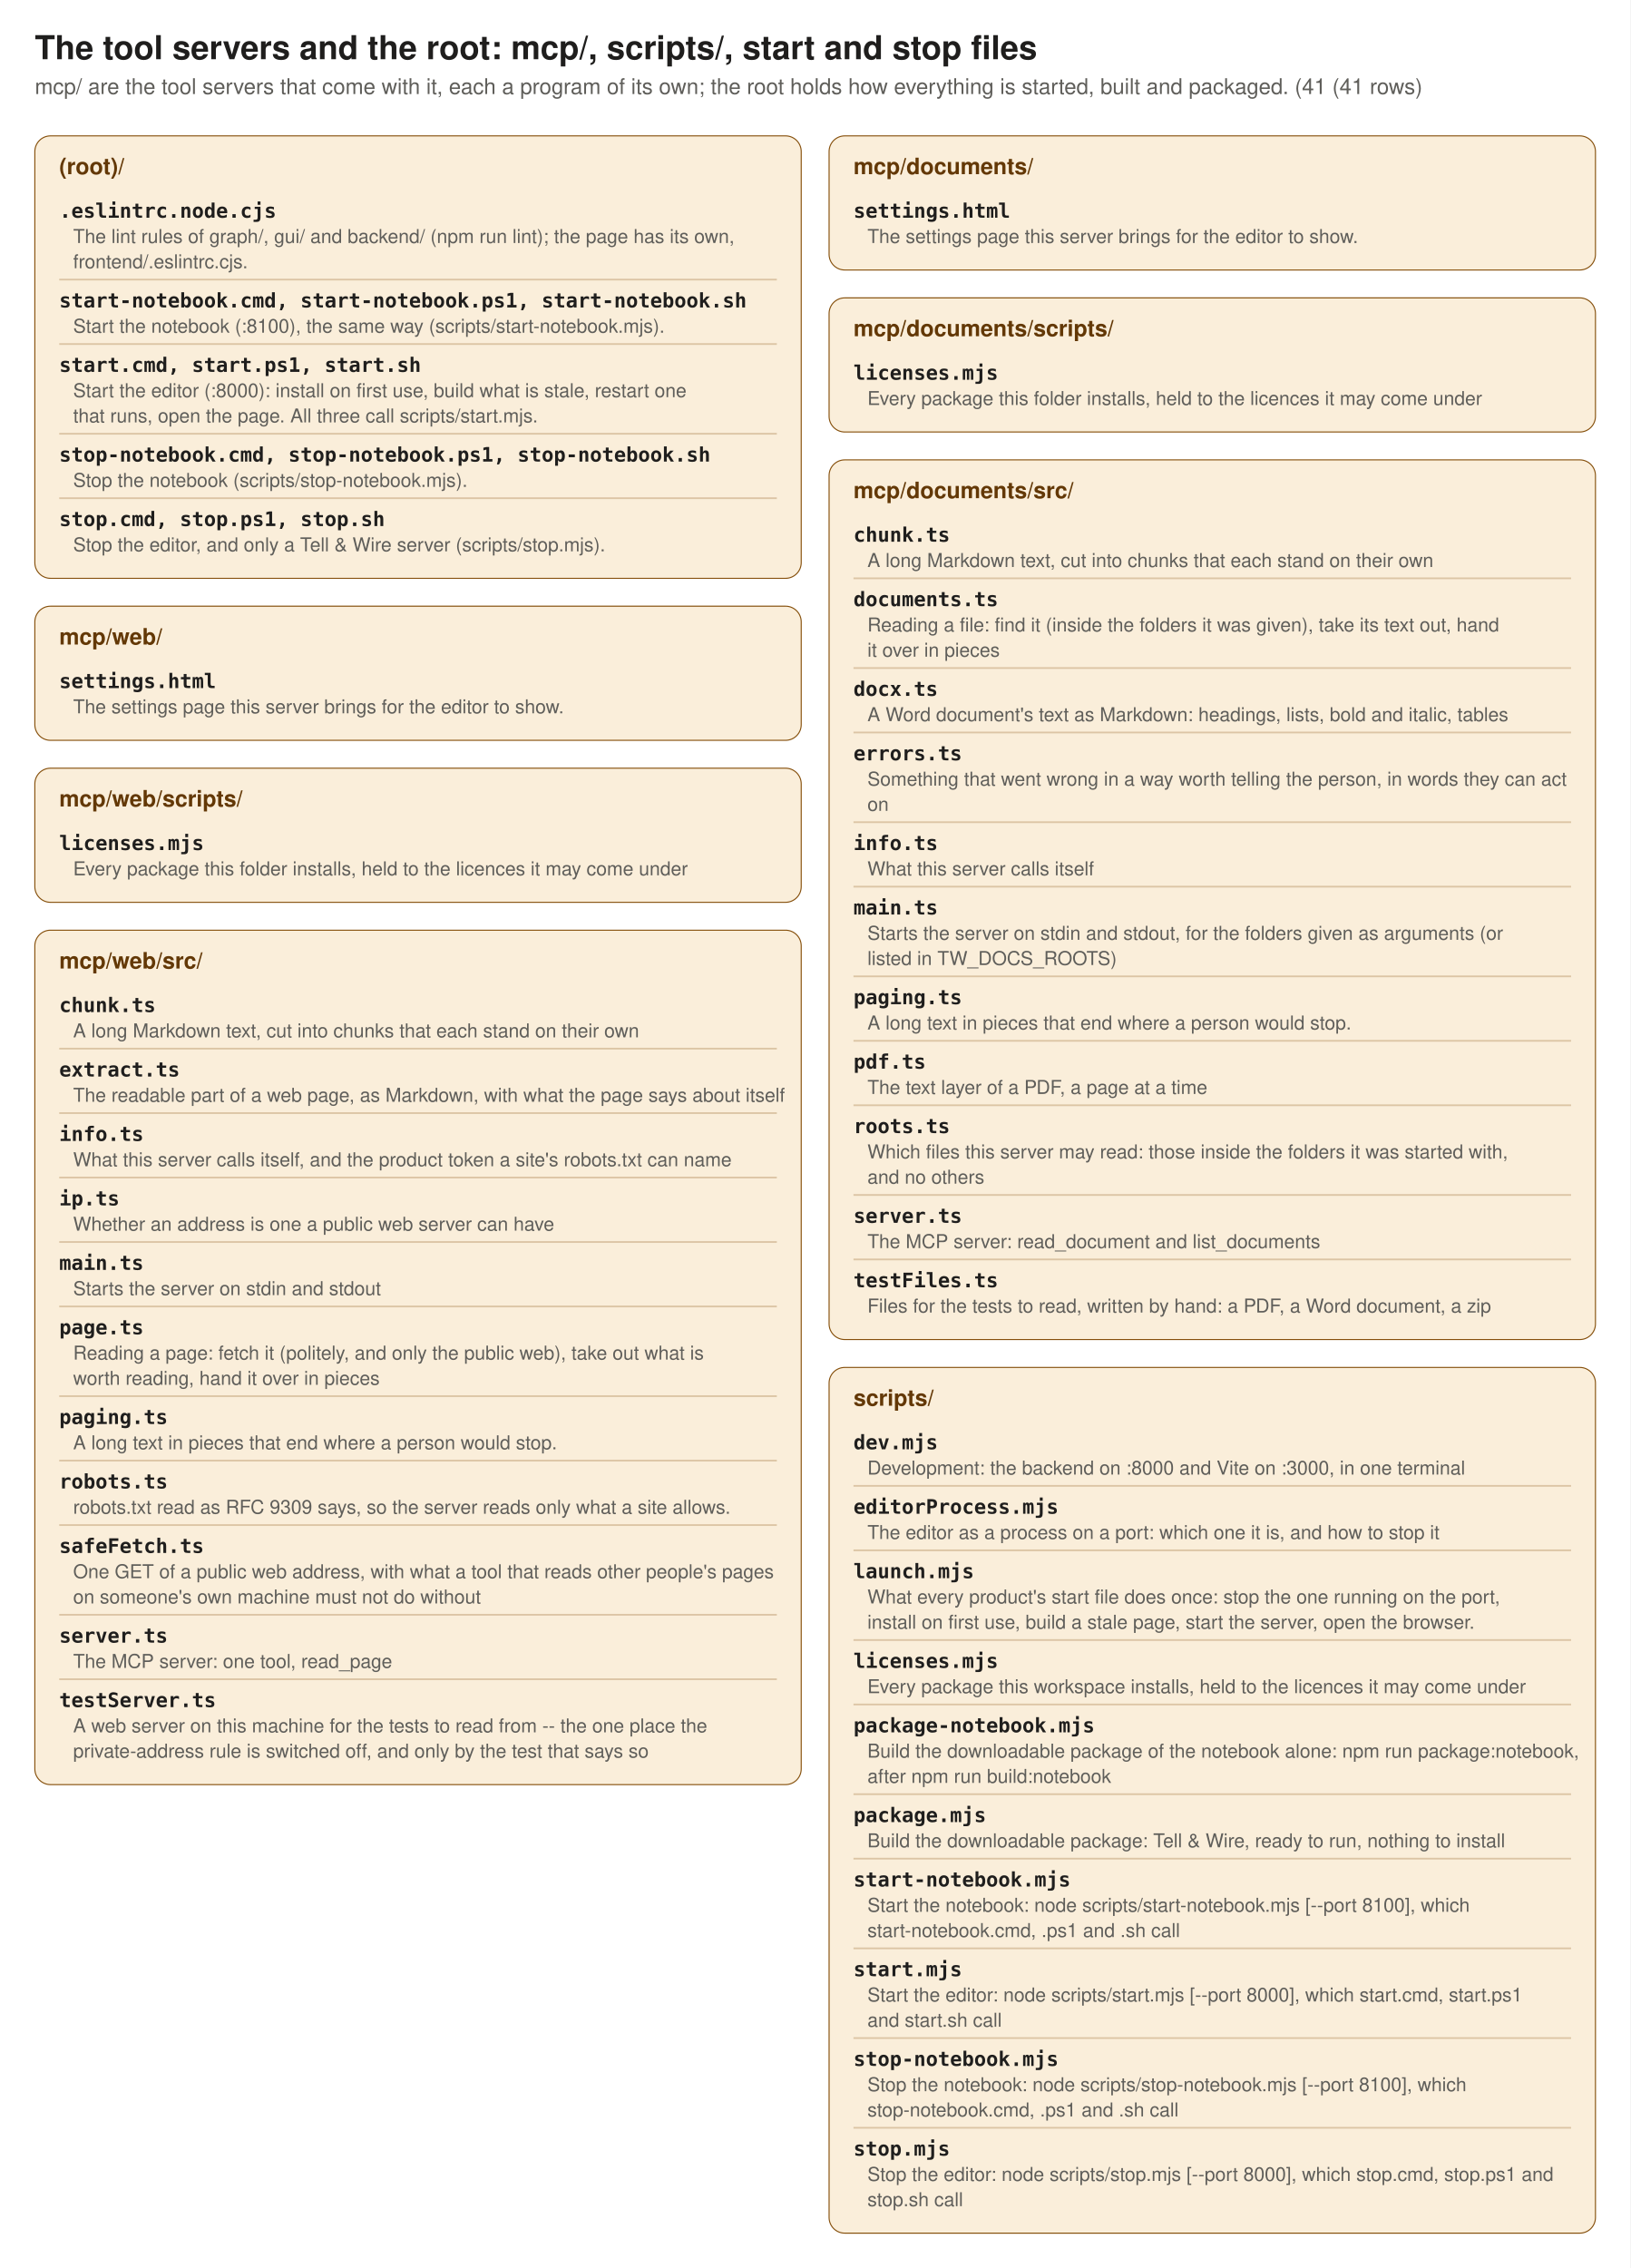
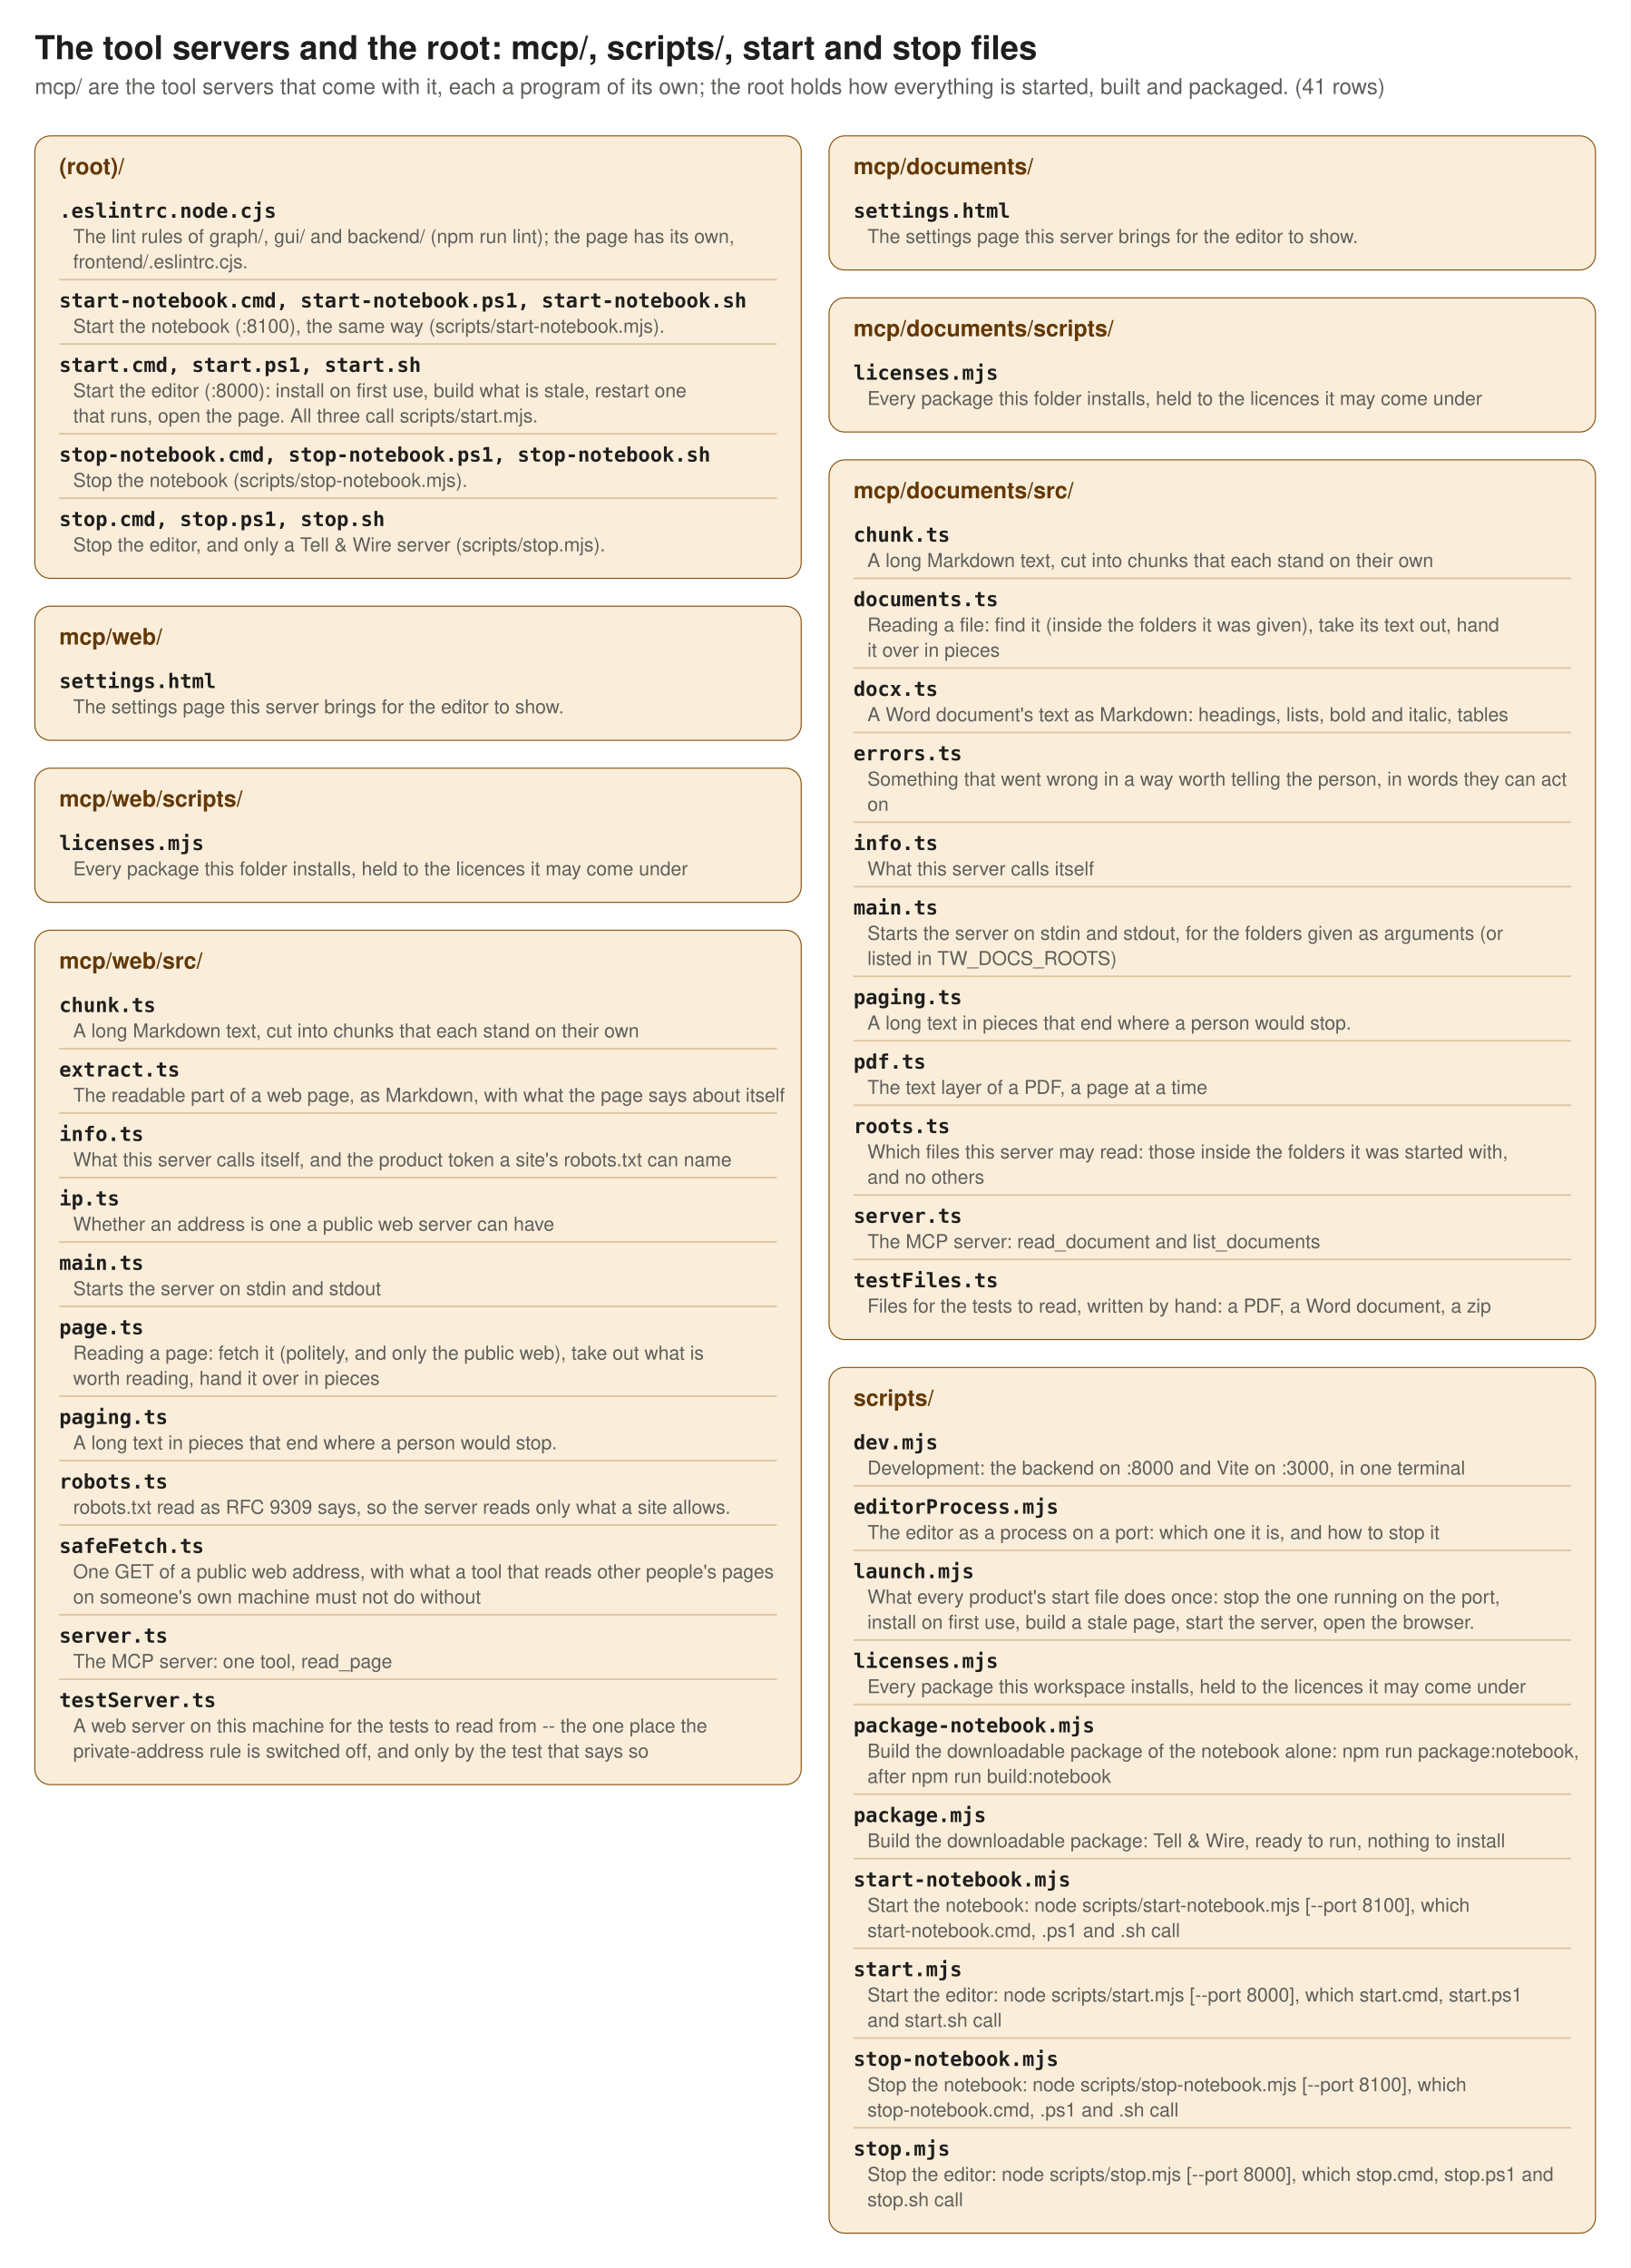
<svg xmlns="http://www.w3.org/2000/svg" width="936" viewBox="0 0 936 1302" role="img">
  <style>svg{font-family:Segoe UI,Helvetica,Arial,sans-serif}.bg{fill:#ffffff}.h{font-size:19px;font-weight:600;fill:#1f1e1d}.n{font-size:12.5px;fill:#5f5e5a}.d{font-size:13px;font-weight:600;fill:#633806}.f{font-family:Consolas,Menlo,monospace;font-size:11.5px;font-weight:600;fill:#1f1e1d}.r{font-size:11px;fill:#5f5e5a}.box{fill:#FAEEDA;stroke:#854F0B;stroke-width:.6}.row{stroke:#854F0B;stroke-opacity:.25}@media (prefers-color-scheme:dark){.bg{fill:#1c1c1a}.h,.f{fill:#e8e6dc}.n,.r{fill:#b4b2a9}.d{fill:#FAC775}.box{fill:#262624;stroke:#EF9F27}.row{stroke:#EF9F27}}</style>
  <rect class="bg" width="936" height="1302" />
  <text class="h" x="20" y="34">The tool servers and the root: mcp/, scripts/, start and stop files</text>
-   <text class="n" x="20" y="54">mcp/ are the tool servers that come with it, each a program of its own; the root holds how everything is started, built and packaged. (41 (41 rows)</text>
+   <text class="n" x="20" y="54">mcp/ are the tool servers that come with it, each a program of its own; the root holds how everything is started, built and packaged. (41 rows)</text>
  <g>
    <rect class="box" x="20" y="78" width="440" height="254" rx="9" />
    <text class="d" x="34" y="100">(root)/</text>
    <text class="f" x="34" y="125">.eslintrc.node.cjs</text>
    <text class="r" x="42" y="139.5">The lint rules of graph/, gui/ and backend/ (npm run lint); the page has its own,</text>
    <text class="r" x="42" y="154">frontend/.eslintrc.cjs.</text>
    <line class="row" x1="34" x2="446" y1="160.5" y2="160.5" />
    <text class="f" x="34" y="176.5">start-notebook.cmd, start-notebook.ps1, start-notebook.sh</text>
    <text class="r" x="42" y="191">Start the notebook (:8100), the same way (scripts/start-notebook.mjs).</text>
    <line class="row" x1="34" x2="446" y1="197.5" y2="197.5" />
    <text class="f" x="34" y="213.5">start.cmd, start.ps1, start.sh</text>
    <text class="r" x="42" y="228">Start the editor (:8000): install on first use, build what is stale, restart one</text>
    <text class="r" x="42" y="242.5">that runs, open the page. All three call scripts/start.mjs.</text>
    <line class="row" x1="34" x2="446" y1="249" y2="249" />
    <text class="f" x="34" y="265">stop-notebook.cmd, stop-notebook.ps1, stop-notebook.sh</text>
    <text class="r" x="42" y="279.5">Stop the notebook (scripts/stop-notebook.mjs).</text>
    <line class="row" x1="34" x2="446" y1="286" y2="286" />
    <text class="f" x="34" y="302">stop.cmd, stop.ps1, stop.sh</text>
    <text class="r" x="42" y="316.5">Stop the editor, and only a Tell &amp; Wire server (scripts/stop.mjs).</text>
  </g>
  <g>
    <rect class="box" x="476" y="78" width="440" height="77" rx="9" />
    <text class="d" x="490" y="100">mcp/documents/</text>
    <text class="f" x="490" y="125">settings.html</text>
    <text class="r" x="498" y="139.5">The settings page this server brings for the editor to show.</text>
  </g>
  <g>
    <rect class="box" x="476" y="171" width="440" height="77" rx="9" />
    <text class="d" x="490" y="193">mcp/documents/scripts/</text>
    <text class="f" x="490" y="218">licenses.mjs</text>
    <text class="r" x="498" y="232.5">Every package this folder installs, held to the licences it may come under</text>
  </g>
  <g>
    <rect class="box" x="476" y="264" width="440" height="505" rx="9" />
    <text class="d" x="490" y="286">mcp/documents/src/</text>
    <text class="f" x="490" y="311">chunk.ts</text>
    <text class="r" x="498" y="325.5">A long Markdown text, cut into chunks that each stand on their own</text>
    <line class="row" x1="490" x2="902" y1="332" y2="332" />
    <text class="f" x="490" y="348">documents.ts</text>
    <text class="r" x="498" y="362.5">Reading a file: find it (inside the folders it was given), take its text out, hand</text>
    <text class="r" x="498" y="377">it over in pieces</text>
    <line class="row" x1="490" x2="902" y1="383.5" y2="383.5" />
    <text class="f" x="490" y="399.5">docx.ts</text>
    <text class="r" x="498" y="414">A Word document's text as Markdown: headings, lists, bold and italic, tables</text>
    <line class="row" x1="490" x2="902" y1="420.5" y2="420.5" />
    <text class="f" x="490" y="436.5">errors.ts</text>
    <text class="r" x="498" y="451">Something that went wrong in a way worth telling the person, in words they can act</text>
    <text class="r" x="498" y="465.5">on</text>
    <line class="row" x1="490" x2="902" y1="472" y2="472" />
    <text class="f" x="490" y="488">info.ts</text>
    <text class="r" x="498" y="502.5">What this server calls itself</text>
    <line class="row" x1="490" x2="902" y1="509" y2="509" />
    <text class="f" x="490" y="525">main.ts</text>
    <text class="r" x="498" y="539.5">Starts the server on stdin and stdout, for the folders given as arguments (or</text>
    <text class="r" x="498" y="554">listed in TW_DOCS_ROOTS)</text>
    <line class="row" x1="490" x2="902" y1="560.5" y2="560.5" />
    <text class="f" x="490" y="576.5">paging.ts</text>
    <text class="r" x="498" y="591">A long text in pieces that end where a person would stop.</text>
    <line class="row" x1="490" x2="902" y1="597.5" y2="597.5" />
    <text class="f" x="490" y="613.5">pdf.ts</text>
    <text class="r" x="498" y="628">The text layer of a PDF, a page at a time</text>
    <line class="row" x1="490" x2="902" y1="634.5" y2="634.5" />
    <text class="f" x="490" y="650.5">roots.ts</text>
    <text class="r" x="498" y="665">Which files this server may read: those inside the folders it was started with,</text>
    <text class="r" x="498" y="679.5">and no others</text>
    <line class="row" x1="490" x2="902" y1="686" y2="686" />
    <text class="f" x="490" y="702">server.ts</text>
    <text class="r" x="498" y="716.5">The MCP server: read_document and list_documents</text>
    <line class="row" x1="490" x2="902" y1="723" y2="723" />
    <text class="f" x="490" y="739">testFiles.ts</text>
    <text class="r" x="498" y="753.5">Files for the tests to read, written by hand: a PDF, a Word document, a zip</text>
  </g>
  <g>
    <rect class="box" x="20" y="348" width="440" height="77" rx="9" />
    <text class="d" x="34" y="370">mcp/web/</text>
    <text class="f" x="34" y="395">settings.html</text>
    <text class="r" x="42" y="409.5">The settings page this server brings for the editor to show.</text>
  </g>
  <g>
    <rect class="box" x="20" y="441" width="440" height="77" rx="9" />
    <text class="d" x="34" y="463">mcp/web/scripts/</text>
    <text class="f" x="34" y="488">licenses.mjs</text>
    <text class="r" x="42" y="502.5">Every package this folder installs, held to the licences it may come under</text>
  </g>
  <g>
    <rect class="box" x="20" y="534" width="440" height="490.5" rx="9" />
    <text class="d" x="34" y="556">mcp/web/src/</text>
    <text class="f" x="34" y="581">chunk.ts</text>
    <text class="r" x="42" y="595.5">A long Markdown text, cut into chunks that each stand on their own</text>
    <line class="row" x1="34" x2="446" y1="602" y2="602" />
    <text class="f" x="34" y="618">extract.ts</text>
    <text class="r" x="42" y="632.5">The readable part of a web page, as Markdown, with what the page says about itself</text>
    <line class="row" x1="34" x2="446" y1="639" y2="639" />
    <text class="f" x="34" y="655">info.ts</text>
    <text class="r" x="42" y="669.5">What this server calls itself, and the product token a site's robots.txt can name</text>
    <line class="row" x1="34" x2="446" y1="676" y2="676" />
    <text class="f" x="34" y="692">ip.ts</text>
    <text class="r" x="42" y="706.5">Whether an address is one a public web server can have</text>
    <line class="row" x1="34" x2="446" y1="713" y2="713" />
    <text class="f" x="34" y="729">main.ts</text>
    <text class="r" x="42" y="743.5">Starts the server on stdin and stdout</text>
    <line class="row" x1="34" x2="446" y1="750" y2="750" />
    <text class="f" x="34" y="766">page.ts</text>
    <text class="r" x="42" y="780.5">Reading a page: fetch it (politely, and only the public web), take out what is</text>
    <text class="r" x="42" y="795">worth reading, hand it over in pieces</text>
    <line class="row" x1="34" x2="446" y1="801.5" y2="801.5" />
    <text class="f" x="34" y="817.5">paging.ts</text>
    <text class="r" x="42" y="832">A long text in pieces that end where a person would stop.</text>
    <line class="row" x1="34" x2="446" y1="838.5" y2="838.5" />
    <text class="f" x="34" y="854.5">robots.ts</text>
    <text class="r" x="42" y="869">robots.txt read as RFC 9309 says, so the server reads only what a site allows.</text>
    <line class="row" x1="34" x2="446" y1="875.5" y2="875.5" />
    <text class="f" x="34" y="891.5">safeFetch.ts</text>
    <text class="r" x="42" y="906">One GET of a public web address, with what a tool that reads other people's pages</text>
    <text class="r" x="42" y="920.5">on someone's own machine must not do without</text>
    <line class="row" x1="34" x2="446" y1="927" y2="927" />
    <text class="f" x="34" y="943">server.ts</text>
    <text class="r" x="42" y="957.5">The MCP server: one tool, read_page</text>
    <line class="row" x1="34" x2="446" y1="964" y2="964" />
    <text class="f" x="34" y="980">testServer.ts</text>
    <text class="r" x="42" y="994.5">A web server on this machine for the tests to read from -- the one place the</text>
    <text class="r" x="42" y="1009">private-address rule is switched off, and only by the test that says so</text>
  </g>
  <g>
    <rect class="box" x="476" y="785" width="440" height="497" rx="9" />
    <text class="d" x="490" y="807">scripts/</text>
    <text class="f" x="490" y="832">dev.mjs</text>
    <text class="r" x="498" y="846.5">Development: the backend on :8000 and Vite on :3000, in one terminal</text>
    <line class="row" x1="490" x2="902" y1="853" y2="853" />
    <text class="f" x="490" y="869">editorProcess.mjs</text>
    <text class="r" x="498" y="883.5">The editor as a process on a port: which one it is, and how to stop it</text>
    <line class="row" x1="490" x2="902" y1="890" y2="890" />
    <text class="f" x="490" y="906">launch.mjs</text>
    <text class="r" x="498" y="920.5">What every product's start file does once: stop the one running on the port,</text>
    <text class="r" x="498" y="935">install on first use, build a stale page, start the server, open the browser.</text>
    <line class="row" x1="490" x2="902" y1="941.5" y2="941.5" />
    <text class="f" x="490" y="957.5">licenses.mjs</text>
    <text class="r" x="498" y="972">Every package this workspace installs, held to the licences it may come under</text>
    <line class="row" x1="490" x2="902" y1="978.5" y2="978.5" />
    <text class="f" x="490" y="994.5">package-notebook.mjs</text>
    <text class="r" x="498" y="1009">Build the downloadable package of the notebook alone: npm run package:notebook,</text>
    <text class="r" x="498" y="1023.5">after npm run build:notebook</text>
    <line class="row" x1="490" x2="902" y1="1030" y2="1030" />
    <text class="f" x="490" y="1046">package.mjs</text>
    <text class="r" x="498" y="1060.5">Build the downloadable package: Tell &amp; Wire, ready to run, nothing to install</text>
    <line class="row" x1="490" x2="902" y1="1067" y2="1067" />
    <text class="f" x="490" y="1083">start-notebook.mjs</text>
    <text class="r" x="498" y="1097.5">Start the notebook: node scripts/start-notebook.mjs [--port 8100], which</text>
    <text class="r" x="498" y="1112">start-notebook.cmd, .ps1 and .sh call</text>
    <line class="row" x1="490" x2="902" y1="1118.5" y2="1118.5" />
    <text class="f" x="490" y="1134.5">start.mjs</text>
    <text class="r" x="498" y="1149">Start the editor: node scripts/start.mjs [--port 8000], which start.cmd, start.ps1</text>
    <text class="r" x="498" y="1163.5">and start.sh call</text>
    <line class="row" x1="490" x2="902" y1="1170" y2="1170" />
    <text class="f" x="490" y="1186">stop-notebook.mjs</text>
    <text class="r" x="498" y="1200.5">Stop the notebook: node scripts/stop-notebook.mjs [--port 8100], which</text>
    <text class="r" x="498" y="1215">stop-notebook.cmd, .ps1 and .sh call</text>
    <line class="row" x1="490" x2="902" y1="1221.5" y2="1221.5" />
    <text class="f" x="490" y="1237.5">stop.mjs</text>
    <text class="r" x="498" y="1252">Stop the editor: node scripts/stop.mjs [--port 8000], which stop.cmd, stop.ps1 and</text>
    <text class="r" x="498" y="1266.5">stop.sh call</text>
  </g>
</svg>
